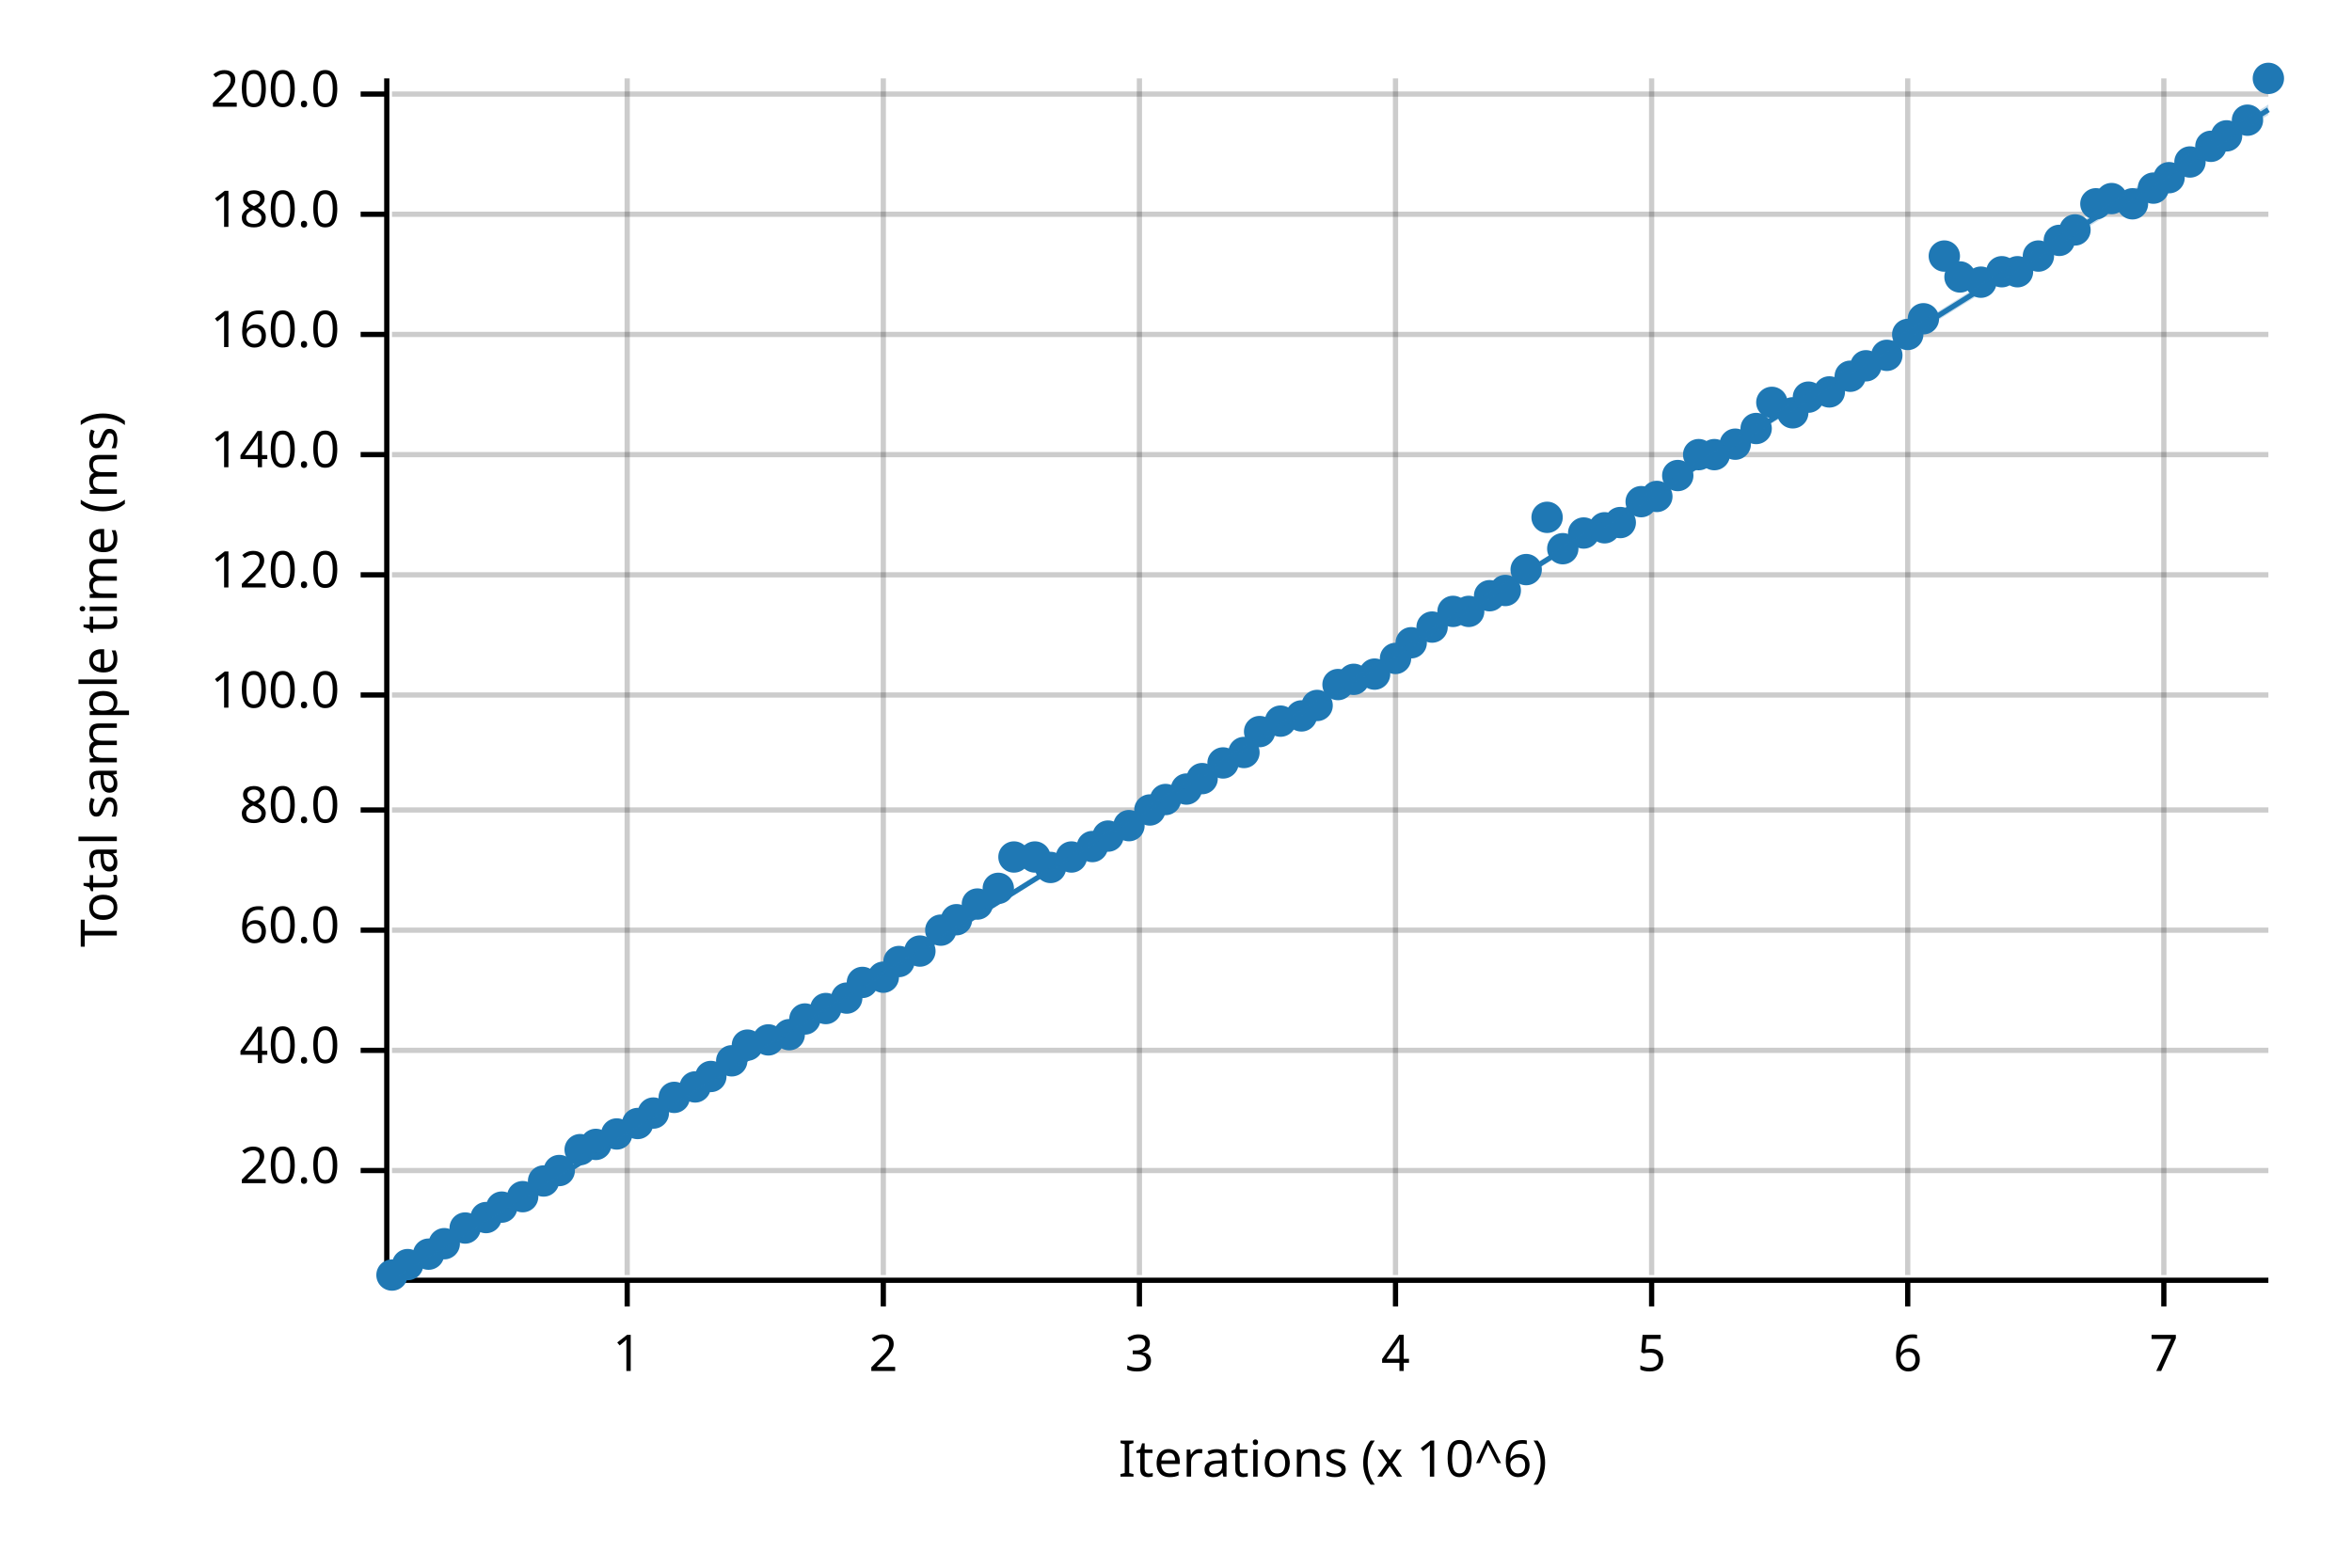
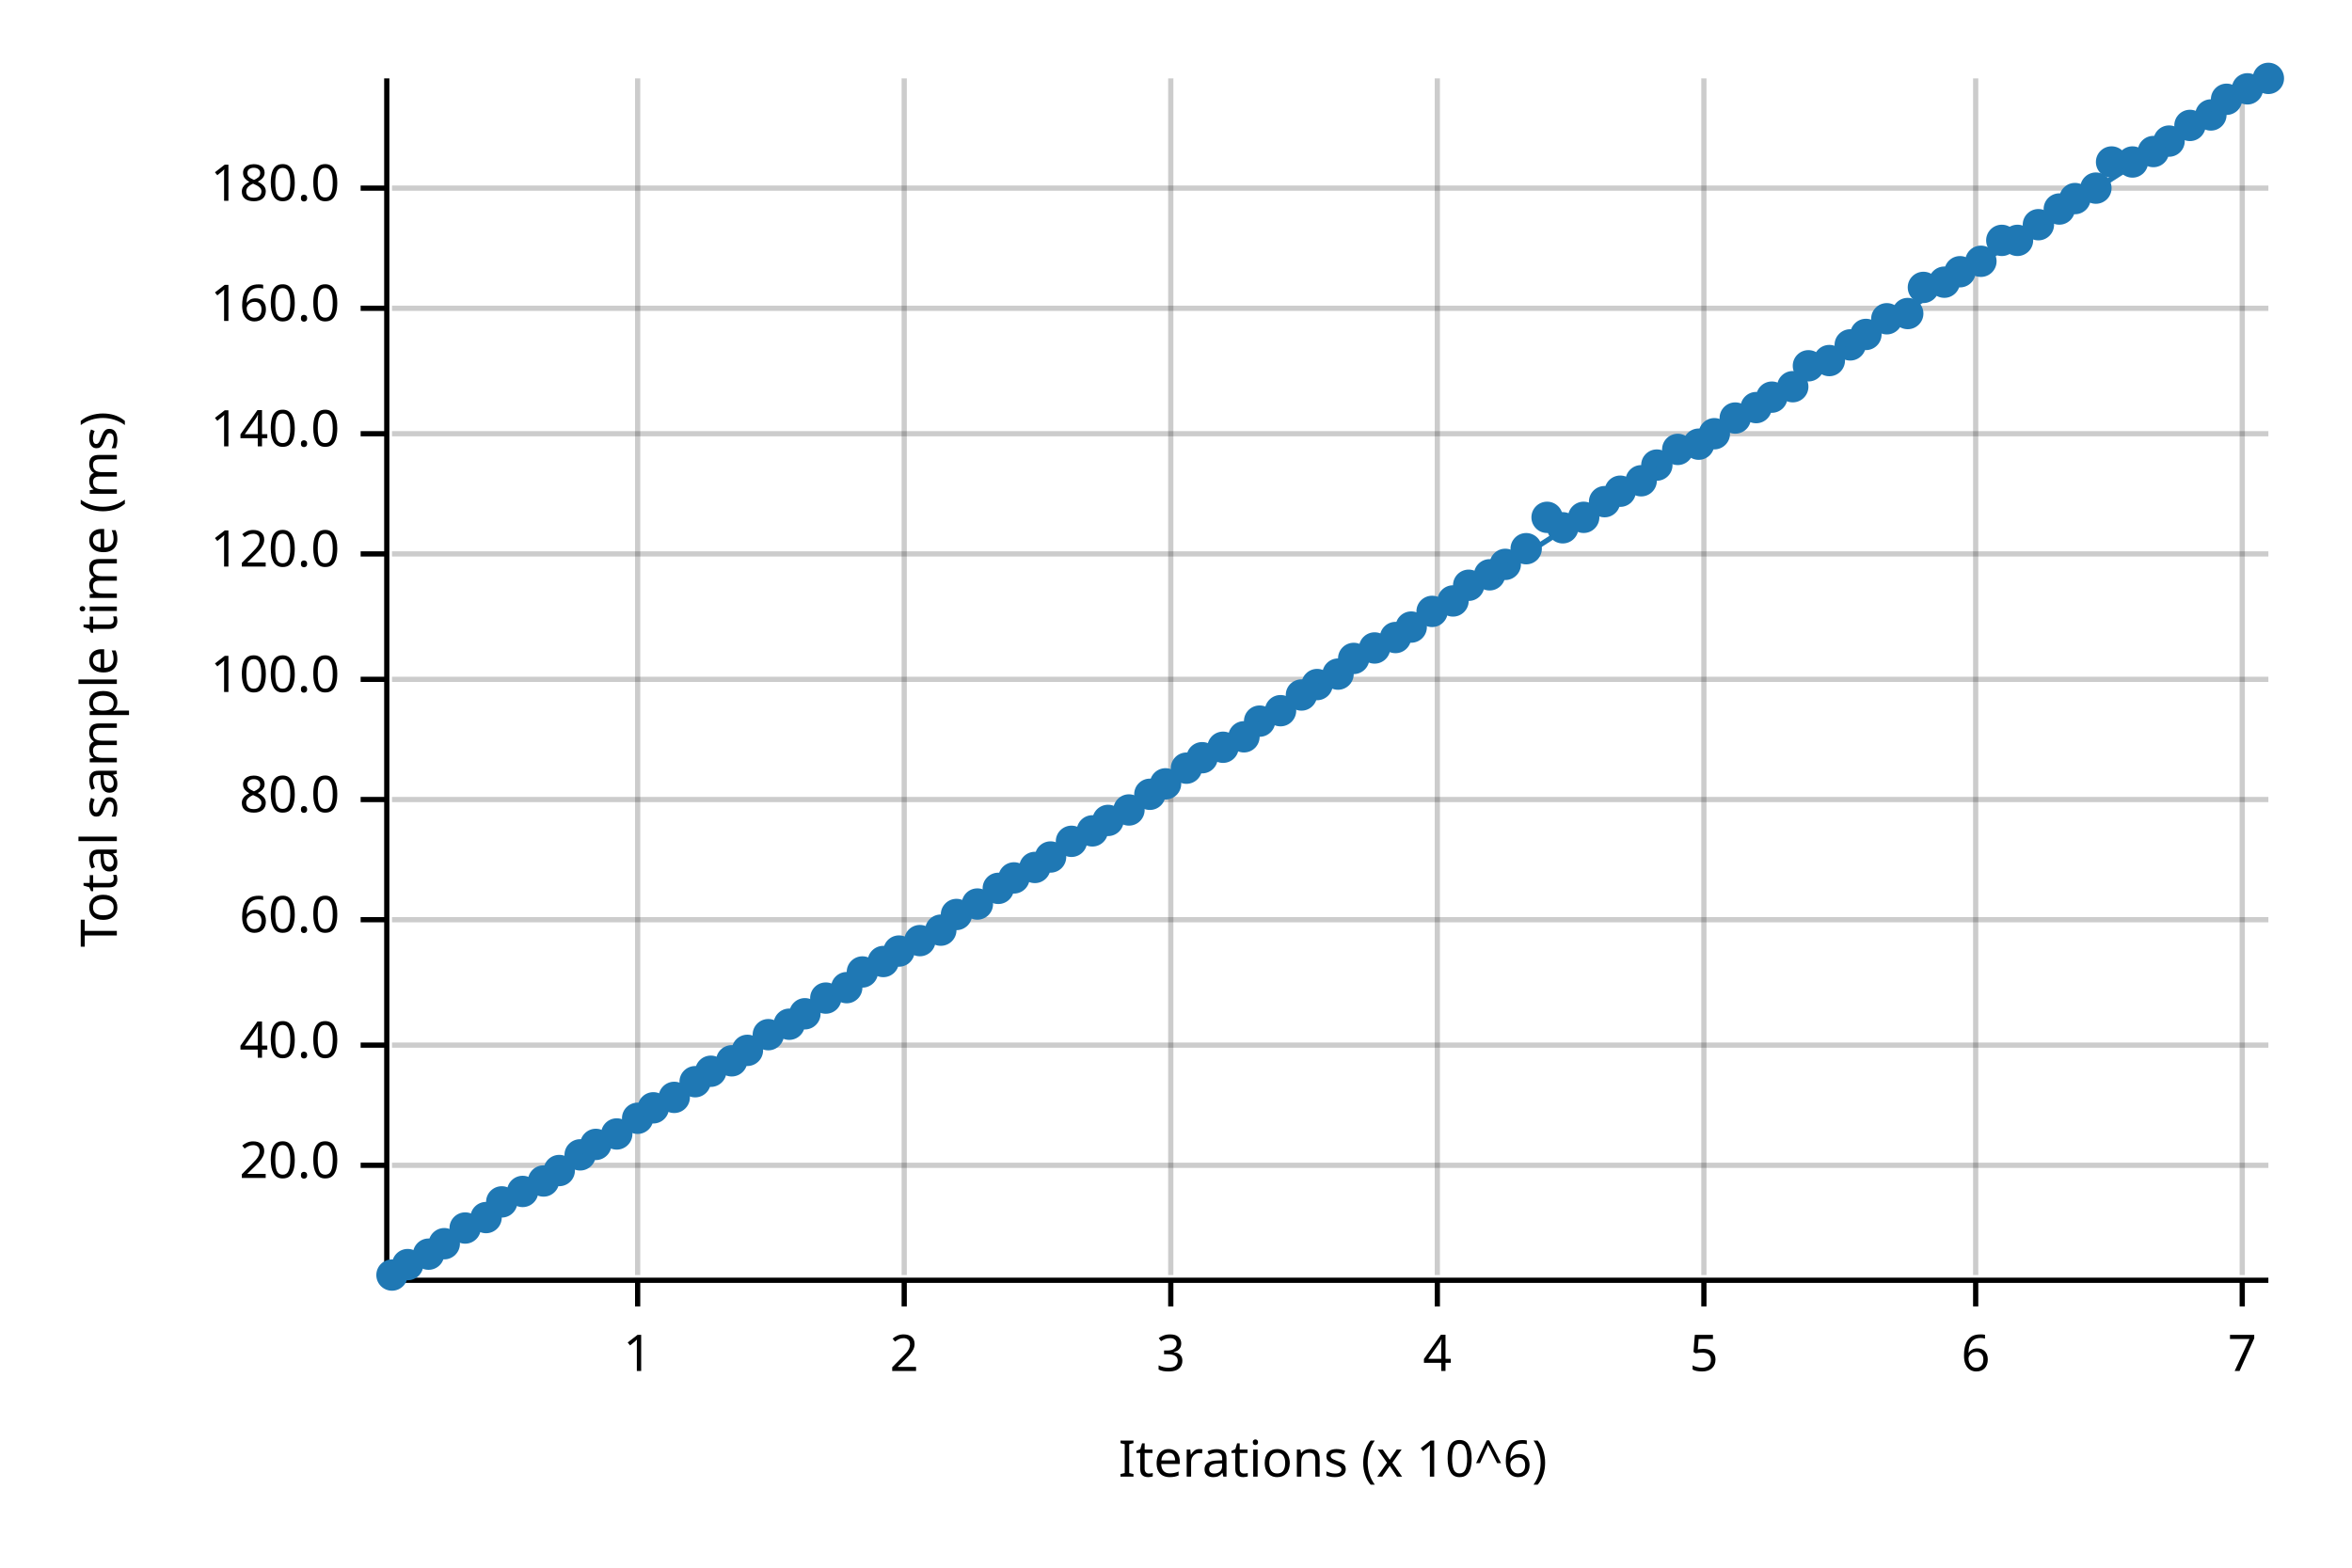
<svg xmlns="http://www.w3.org/2000/svg" width="450" height="300" viewBox="0 0 450 300">
  <text x="15" y="130" dy="0.76em" text-anchor="middle" font-family="sans-serif" font-size="9.677" opacity="1" fill="#000000" transform="rotate(270, 15, 130)">
Total sample time (ms)
</text>
  <text x="255" y="285" dy="-0.5ex" text-anchor="middle" font-family="sans-serif" font-size="9.677" opacity="1" fill="#000000">
Iterations (x 10^6)
</text>
-   <line opacity="0.2" stroke="#000000" stroke-width="1" x1="120" y1="244" x2="120" y2="15" />
-   <line opacity="0.2" stroke="#000000" stroke-width="1" x1="169" y1="244" x2="169" y2="15" />
-   <line opacity="0.2" stroke="#000000" stroke-width="1" x1="218" y1="244" x2="218" y2="15" />
-   <line opacity="0.2" stroke="#000000" stroke-width="1" x1="267" y1="244" x2="267" y2="15" />
-   <line opacity="0.2" stroke="#000000" stroke-width="1" x1="316" y1="244" x2="316" y2="15" />
-   <line opacity="0.2" stroke="#000000" stroke-width="1" x1="365" y1="244" x2="365" y2="15" />
-   <line opacity="0.2" stroke="#000000" stroke-width="1" x1="414" y1="244" x2="414" y2="15" />
-   <line opacity="0.2" stroke="#000000" stroke-width="1" x1="75" y1="224" x2="434" y2="224" />
-   <line opacity="0.2" stroke="#000000" stroke-width="1" x1="75" y1="201" x2="434" y2="201" />
-   <line opacity="0.2" stroke="#000000" stroke-width="1" x1="75" y1="178" x2="434" y2="178" />
-   <line opacity="0.2" stroke="#000000" stroke-width="1" x1="75" y1="155" x2="434" y2="155" />
-   <line opacity="0.2" stroke="#000000" stroke-width="1" x1="75" y1="133" x2="434" y2="133" />
-   <line opacity="0.2" stroke="#000000" stroke-width="1" x1="75" y1="110" x2="434" y2="110" />
-   <line opacity="0.2" stroke="#000000" stroke-width="1" x1="75" y1="87" x2="434" y2="87" />
-   <line opacity="0.2" stroke="#000000" stroke-width="1" x1="75" y1="64" x2="434" y2="64" />
-   <line opacity="0.2" stroke="#000000" stroke-width="1" x1="75" y1="41" x2="434" y2="41" />
-   <line opacity="0.2" stroke="#000000" stroke-width="1" x1="75" y1="18" x2="434" y2="18" />
+   <line opacity="0.2" stroke="#000000" stroke-width="1" x1="122" y1="244" x2="122" y2="15" />
+   <line opacity="0.2" stroke="#000000" stroke-width="1" x1="173" y1="244" x2="173" y2="15" />
+   <line opacity="0.2" stroke="#000000" stroke-width="1" x1="224" y1="244" x2="224" y2="15" />
+   <line opacity="0.2" stroke="#000000" stroke-width="1" x1="275" y1="244" x2="275" y2="15" />
+   <line opacity="0.2" stroke="#000000" stroke-width="1" x1="326" y1="244" x2="326" y2="15" />
+   <line opacity="0.2" stroke="#000000" stroke-width="1" x1="378" y1="244" x2="378" y2="15" />
+   <line opacity="0.2" stroke="#000000" stroke-width="1" x1="429" y1="244" x2="429" y2="15" />
+   <line opacity="0.2" stroke="#000000" stroke-width="1" x1="75" y1="223" x2="434" y2="223" />
+   <line opacity="0.2" stroke="#000000" stroke-width="1" x1="75" y1="200" x2="434" y2="200" />
+   <line opacity="0.2" stroke="#000000" stroke-width="1" x1="75" y1="176" x2="434" y2="176" />
+   <line opacity="0.2" stroke="#000000" stroke-width="1" x1="75" y1="153" x2="434" y2="153" />
+   <line opacity="0.2" stroke="#000000" stroke-width="1" x1="75" y1="130" x2="434" y2="130" />
+   <line opacity="0.2" stroke="#000000" stroke-width="1" x1="75" y1="106" x2="434" y2="106" />
+   <line opacity="0.2" stroke="#000000" stroke-width="1" x1="75" y1="83" x2="434" y2="83" />
+   <line opacity="0.2" stroke="#000000" stroke-width="1" x1="75" y1="59" x2="434" y2="59" />
+   <line opacity="0.2" stroke="#000000" stroke-width="1" x1="75" y1="36" x2="434" y2="36" />
  <polyline fill="none" opacity="1" stroke="#000000" stroke-width="1" points="74,15 74,244 " />
-   <text x="65" y="224" dy="0.5ex" text-anchor="end" font-family="sans-serif" font-size="9.677" opacity="1" fill="#000000">
+   <text x="65" y="223" dy="0.5ex" text-anchor="end" font-family="sans-serif" font-size="9.677" opacity="1" fill="#000000">
20.0
</text>
-   <polyline fill="none" opacity="1" stroke="#000000" stroke-width="1" points="69,224 74,224 " />
-   <text x="65" y="201" dy="0.5ex" text-anchor="end" font-family="sans-serif" font-size="9.677" opacity="1" fill="#000000">
+   <polyline fill="none" opacity="1" stroke="#000000" stroke-width="1" points="69,223 74,223 " />
+   <text x="65" y="200" dy="0.5ex" text-anchor="end" font-family="sans-serif" font-size="9.677" opacity="1" fill="#000000">
40.0
</text>
-   <polyline fill="none" opacity="1" stroke="#000000" stroke-width="1" points="69,201 74,201 " />
-   <text x="65" y="178" dy="0.5ex" text-anchor="end" font-family="sans-serif" font-size="9.677" opacity="1" fill="#000000">
+   <polyline fill="none" opacity="1" stroke="#000000" stroke-width="1" points="69,200 74,200 " />
+   <text x="65" y="176" dy="0.5ex" text-anchor="end" font-family="sans-serif" font-size="9.677" opacity="1" fill="#000000">
60.0
</text>
-   <polyline fill="none" opacity="1" stroke="#000000" stroke-width="1" points="69,178 74,178 " />
-   <text x="65" y="155" dy="0.5ex" text-anchor="end" font-family="sans-serif" font-size="9.677" opacity="1" fill="#000000">
+   <polyline fill="none" opacity="1" stroke="#000000" stroke-width="1" points="69,176 74,176 " />
+   <text x="65" y="153" dy="0.5ex" text-anchor="end" font-family="sans-serif" font-size="9.677" opacity="1" fill="#000000">
80.0
</text>
-   <polyline fill="none" opacity="1" stroke="#000000" stroke-width="1" points="69,155 74,155 " />
-   <text x="65" y="133" dy="0.5ex" text-anchor="end" font-family="sans-serif" font-size="9.677" opacity="1" fill="#000000">
+   <polyline fill="none" opacity="1" stroke="#000000" stroke-width="1" points="69,153 74,153 " />
+   <text x="65" y="130" dy="0.5ex" text-anchor="end" font-family="sans-serif" font-size="9.677" opacity="1" fill="#000000">
100.0
</text>
-   <polyline fill="none" opacity="1" stroke="#000000" stroke-width="1" points="69,133 74,133 " />
-   <text x="65" y="110" dy="0.5ex" text-anchor="end" font-family="sans-serif" font-size="9.677" opacity="1" fill="#000000">
+   <polyline fill="none" opacity="1" stroke="#000000" stroke-width="1" points="69,130 74,130 " />
+   <text x="65" y="106" dy="0.5ex" text-anchor="end" font-family="sans-serif" font-size="9.677" opacity="1" fill="#000000">
120.0
</text>
-   <polyline fill="none" opacity="1" stroke="#000000" stroke-width="1" points="69,110 74,110 " />
-   <text x="65" y="87" dy="0.5ex" text-anchor="end" font-family="sans-serif" font-size="9.677" opacity="1" fill="#000000">
+   <polyline fill="none" opacity="1" stroke="#000000" stroke-width="1" points="69,106 74,106 " />
+   <text x="65" y="83" dy="0.5ex" text-anchor="end" font-family="sans-serif" font-size="9.677" opacity="1" fill="#000000">
140.0
</text>
-   <polyline fill="none" opacity="1" stroke="#000000" stroke-width="1" points="69,87 74,87 " />
-   <text x="65" y="64" dy="0.5ex" text-anchor="end" font-family="sans-serif" font-size="9.677" opacity="1" fill="#000000">
+   <polyline fill="none" opacity="1" stroke="#000000" stroke-width="1" points="69,83 74,83 " />
+   <text x="65" y="59" dy="0.5ex" text-anchor="end" font-family="sans-serif" font-size="9.677" opacity="1" fill="#000000">
160.0
</text>
-   <polyline fill="none" opacity="1" stroke="#000000" stroke-width="1" points="69,64 74,64 " />
-   <text x="65" y="41" dy="0.5ex" text-anchor="end" font-family="sans-serif" font-size="9.677" opacity="1" fill="#000000">
+   <polyline fill="none" opacity="1" stroke="#000000" stroke-width="1" points="69,59 74,59 " />
+   <text x="65" y="36" dy="0.5ex" text-anchor="end" font-family="sans-serif" font-size="9.677" opacity="1" fill="#000000">
180.0
</text>
-   <polyline fill="none" opacity="1" stroke="#000000" stroke-width="1" points="69,41 74,41 " />
-   <text x="65" y="18" dy="0.5ex" text-anchor="end" font-family="sans-serif" font-size="9.677" opacity="1" fill="#000000">
- 200.0
- </text>
-   <polyline fill="none" opacity="1" stroke="#000000" stroke-width="1" points="69,18 74,18 " />
+   <polyline fill="none" opacity="1" stroke="#000000" stroke-width="1" points="69,36 74,36 " />
  <polyline fill="none" opacity="1" stroke="#000000" stroke-width="1" points="75,245 434,245 " />
-   <text x="120" y="255" dy="0.76em" text-anchor="middle" font-family="sans-serif" font-size="9.677" opacity="1" fill="#000000">
+   <text x="122" y="255" dy="0.76em" text-anchor="middle" font-family="sans-serif" font-size="9.677" opacity="1" fill="#000000">
1
</text>
-   <polyline fill="none" opacity="1" stroke="#000000" stroke-width="1" points="120,245 120,250 " />
-   <text x="169" y="255" dy="0.76em" text-anchor="middle" font-family="sans-serif" font-size="9.677" opacity="1" fill="#000000">
+   <polyline fill="none" opacity="1" stroke="#000000" stroke-width="1" points="122,245 122,250 " />
+   <text x="173" y="255" dy="0.76em" text-anchor="middle" font-family="sans-serif" font-size="9.677" opacity="1" fill="#000000">
2
</text>
-   <polyline fill="none" opacity="1" stroke="#000000" stroke-width="1" points="169,245 169,250 " />
-   <text x="218" y="255" dy="0.76em" text-anchor="middle" font-family="sans-serif" font-size="9.677" opacity="1" fill="#000000">
+   <polyline fill="none" opacity="1" stroke="#000000" stroke-width="1" points="173,245 173,250 " />
+   <text x="224" y="255" dy="0.76em" text-anchor="middle" font-family="sans-serif" font-size="9.677" opacity="1" fill="#000000">
3
</text>
-   <polyline fill="none" opacity="1" stroke="#000000" stroke-width="1" points="218,245 218,250 " />
-   <text x="267" y="255" dy="0.76em" text-anchor="middle" font-family="sans-serif" font-size="9.677" opacity="1" fill="#000000">
+   <polyline fill="none" opacity="1" stroke="#000000" stroke-width="1" points="224,245 224,250 " />
+   <text x="275" y="255" dy="0.76em" text-anchor="middle" font-family="sans-serif" font-size="9.677" opacity="1" fill="#000000">
4
</text>
-   <polyline fill="none" opacity="1" stroke="#000000" stroke-width="1" points="267,245 267,250 " />
-   <text x="316" y="255" dy="0.76em" text-anchor="middle" font-family="sans-serif" font-size="9.677" opacity="1" fill="#000000">
+   <polyline fill="none" opacity="1" stroke="#000000" stroke-width="1" points="275,245 275,250 " />
+   <text x="326" y="255" dy="0.76em" text-anchor="middle" font-family="sans-serif" font-size="9.677" opacity="1" fill="#000000">
5
</text>
-   <polyline fill="none" opacity="1" stroke="#000000" stroke-width="1" points="316,245 316,250 " />
-   <text x="365" y="255" dy="0.76em" text-anchor="middle" font-family="sans-serif" font-size="9.677" opacity="1" fill="#000000">
+   <polyline fill="none" opacity="1" stroke="#000000" stroke-width="1" points="326,245 326,250 " />
+   <text x="378" y="255" dy="0.76em" text-anchor="middle" font-family="sans-serif" font-size="9.677" opacity="1" fill="#000000">
6
</text>
-   <polyline fill="none" opacity="1" stroke="#000000" stroke-width="1" points="365,245 365,250 " />
-   <text x="414" y="255" dy="0.76em" text-anchor="middle" font-family="sans-serif" font-size="9.677" opacity="1" fill="#000000">
+   <polyline fill="none" opacity="1" stroke="#000000" stroke-width="1" points="378,245 378,250 " />
+   <text x="429" y="255" dy="0.76em" text-anchor="middle" font-family="sans-serif" font-size="9.677" opacity="1" fill="#000000">
7
</text>
-   <polyline fill="none" opacity="1" stroke="#000000" stroke-width="1" points="414,245 414,250 " />
+   <polyline fill="none" opacity="1" stroke="#000000" stroke-width="1" points="429,245 429,250 " />
  <circle cx="75" cy="244" r="3" opacity="1" fill="#1F78B4" stroke="none" stroke-width="1" />
  <circle cx="78" cy="242" r="3" opacity="1" fill="#1F78B4" stroke="none" stroke-width="1" />
  <circle cx="82" cy="240" r="3" opacity="1" fill="#1F78B4" stroke="none" stroke-width="1" />
  <circle cx="85" cy="238" r="3" opacity="1" fill="#1F78B4" stroke="none" stroke-width="1" />
  <circle cx="89" cy="235" r="3" opacity="1" fill="#1F78B4" stroke="none" stroke-width="1" />
  <circle cx="93" cy="233" r="3" opacity="1" fill="#1F78B4" stroke="none" stroke-width="1" />
-   <circle cx="96" cy="231" r="3" opacity="1" fill="#1F78B4" stroke="none" stroke-width="1" />
-   <circle cx="100" cy="229" r="3" opacity="1" fill="#1F78B4" stroke="none" stroke-width="1" />
+   <circle cx="96" cy="230" r="3" opacity="1" fill="#1F78B4" stroke="none" stroke-width="1" />
+   <circle cx="100" cy="228" r="3" opacity="1" fill="#1F78B4" stroke="none" stroke-width="1" />
  <circle cx="104" cy="226" r="3" opacity="1" fill="#1F78B4" stroke="none" stroke-width="1" />
  <circle cx="107" cy="224" r="3" opacity="1" fill="#1F78B4" stroke="none" stroke-width="1" />
-   <circle cx="111" cy="220" r="3" opacity="1" fill="#1F78B4" stroke="none" stroke-width="1" />
+   <circle cx="111" cy="221" r="3" opacity="1" fill="#1F78B4" stroke="none" stroke-width="1" />
  <circle cx="114" cy="219" r="3" opacity="1" fill="#1F78B4" stroke="none" stroke-width="1" />
  <circle cx="118" cy="217" r="3" opacity="1" fill="#1F78B4" stroke="none" stroke-width="1" />
-   <circle cx="122" cy="215" r="3" opacity="1" fill="#1F78B4" stroke="none" stroke-width="1" />
-   <circle cx="125" cy="213" r="3" opacity="1" fill="#1F78B4" stroke="none" stroke-width="1" />
+   <circle cx="122" cy="214" r="3" opacity="1" fill="#1F78B4" stroke="none" stroke-width="1" />
+   <circle cx="125" cy="212" r="3" opacity="1" fill="#1F78B4" stroke="none" stroke-width="1" />
  <circle cx="129" cy="210" r="3" opacity="1" fill="#1F78B4" stroke="none" stroke-width="1" />
-   <circle cx="133" cy="208" r="3" opacity="1" fill="#1F78B4" stroke="none" stroke-width="1" />
-   <circle cx="136" cy="206" r="3" opacity="1" fill="#1F78B4" stroke="none" stroke-width="1" />
+   <circle cx="133" cy="207" r="3" opacity="1" fill="#1F78B4" stroke="none" stroke-width="1" />
+   <circle cx="136" cy="205" r="3" opacity="1" fill="#1F78B4" stroke="none" stroke-width="1" />
  <circle cx="140" cy="203" r="3" opacity="1" fill="#1F78B4" stroke="none" stroke-width="1" />
-   <circle cx="143" cy="200" r="3" opacity="1" fill="#1F78B4" stroke="none" stroke-width="1" />
-   <circle cx="147" cy="199" r="3" opacity="1" fill="#1F78B4" stroke="none" stroke-width="1" />
-   <circle cx="151" cy="198" r="3" opacity="1" fill="#1F78B4" stroke="none" stroke-width="1" />
-   <circle cx="154" cy="195" r="3" opacity="1" fill="#1F78B4" stroke="none" stroke-width="1" />
-   <circle cx="158" cy="193" r="3" opacity="1" fill="#1F78B4" stroke="none" stroke-width="1" />
-   <circle cx="162" cy="191" r="3" opacity="1" fill="#1F78B4" stroke="none" stroke-width="1" />
-   <circle cx="165" cy="188" r="3" opacity="1" fill="#1F78B4" stroke="none" stroke-width="1" />
-   <circle cx="169" cy="187" r="3" opacity="1" fill="#1F78B4" stroke="none" stroke-width="1" />
-   <circle cx="172" cy="184" r="3" opacity="1" fill="#1F78B4" stroke="none" stroke-width="1" />
-   <circle cx="176" cy="182" r="3" opacity="1" fill="#1F78B4" stroke="none" stroke-width="1" />
+   <circle cx="143" cy="201" r="3" opacity="1" fill="#1F78B4" stroke="none" stroke-width="1" />
+   <circle cx="147" cy="198" r="3" opacity="1" fill="#1F78B4" stroke="none" stroke-width="1" />
+   <circle cx="151" cy="196" r="3" opacity="1" fill="#1F78B4" stroke="none" stroke-width="1" />
+   <circle cx="154" cy="194" r="3" opacity="1" fill="#1F78B4" stroke="none" stroke-width="1" />
+   <circle cx="158" cy="191" r="3" opacity="1" fill="#1F78B4" stroke="none" stroke-width="1" />
+   <circle cx="162" cy="189" r="3" opacity="1" fill="#1F78B4" stroke="none" stroke-width="1" />
+   <circle cx="165" cy="186" r="3" opacity="1" fill="#1F78B4" stroke="none" stroke-width="1" />
+   <circle cx="169" cy="184" r="3" opacity="1" fill="#1F78B4" stroke="none" stroke-width="1" />
+   <circle cx="172" cy="182" r="3" opacity="1" fill="#1F78B4" stroke="none" stroke-width="1" />
+   <circle cx="176" cy="180" r="3" opacity="1" fill="#1F78B4" stroke="none" stroke-width="1" />
  <circle cx="180" cy="178" r="3" opacity="1" fill="#1F78B4" stroke="none" stroke-width="1" />
-   <circle cx="183" cy="176" r="3" opacity="1" fill="#1F78B4" stroke="none" stroke-width="1" />
+   <circle cx="183" cy="175" r="3" opacity="1" fill="#1F78B4" stroke="none" stroke-width="1" />
  <circle cx="187" cy="173" r="3" opacity="1" fill="#1F78B4" stroke="none" stroke-width="1" />
  <circle cx="191" cy="170" r="3" opacity="1" fill="#1F78B4" stroke="none" stroke-width="1" />
-   <circle cx="194" cy="164" r="3" opacity="1" fill="#1F78B4" stroke="none" stroke-width="1" />
-   <circle cx="198" cy="164" r="3" opacity="1" fill="#1F78B4" stroke="none" stroke-width="1" />
-   <circle cx="201" cy="166" r="3" opacity="1" fill="#1F78B4" stroke="none" stroke-width="1" />
-   <circle cx="205" cy="164" r="3" opacity="1" fill="#1F78B4" stroke="none" stroke-width="1" />
-   <circle cx="209" cy="162" r="3" opacity="1" fill="#1F78B4" stroke="none" stroke-width="1" />
-   <circle cx="212" cy="160" r="3" opacity="1" fill="#1F78B4" stroke="none" stroke-width="1" />
-   <circle cx="216" cy="158" r="3" opacity="1" fill="#1F78B4" stroke="none" stroke-width="1" />
-   <circle cx="220" cy="155" r="3" opacity="1" fill="#1F78B4" stroke="none" stroke-width="1" />
-   <circle cx="223" cy="153" r="3" opacity="1" fill="#1F78B4" stroke="none" stroke-width="1" />
-   <circle cx="227" cy="151" r="3" opacity="1" fill="#1F78B4" stroke="none" stroke-width="1" />
-   <circle cx="230" cy="149" r="3" opacity="1" fill="#1F78B4" stroke="none" stroke-width="1" />
-   <circle cx="234" cy="146" r="3" opacity="1" fill="#1F78B4" stroke="none" stroke-width="1" />
-   <circle cx="238" cy="144" r="3" opacity="1" fill="#1F78B4" stroke="none" stroke-width="1" />
-   <circle cx="241" cy="140" r="3" opacity="1" fill="#1F78B4" stroke="none" stroke-width="1" />
-   <circle cx="245" cy="138" r="3" opacity="1" fill="#1F78B4" stroke="none" stroke-width="1" />
-   <circle cx="249" cy="137" r="3" opacity="1" fill="#1F78B4" stroke="none" stroke-width="1" />
-   <circle cx="252" cy="135" r="3" opacity="1" fill="#1F78B4" stroke="none" stroke-width="1" />
-   <circle cx="256" cy="131" r="3" opacity="1" fill="#1F78B4" stroke="none" stroke-width="1" />
-   <circle cx="259" cy="130" r="3" opacity="1" fill="#1F78B4" stroke="none" stroke-width="1" />
-   <circle cx="263" cy="129" r="3" opacity="1" fill="#1F78B4" stroke="none" stroke-width="1" />
-   <circle cx="267" cy="126" r="3" opacity="1" fill="#1F78B4" stroke="none" stroke-width="1" />
-   <circle cx="270" cy="123" r="3" opacity="1" fill="#1F78B4" stroke="none" stroke-width="1" />
-   <circle cx="274" cy="120" r="3" opacity="1" fill="#1F78B4" stroke="none" stroke-width="1" />
-   <circle cx="278" cy="117" r="3" opacity="1" fill="#1F78B4" stroke="none" stroke-width="1" />
-   <circle cx="281" cy="117" r="3" opacity="1" fill="#1F78B4" stroke="none" stroke-width="1" />
-   <circle cx="285" cy="114" r="3" opacity="1" fill="#1F78B4" stroke="none" stroke-width="1" />
-   <circle cx="288" cy="113" r="3" opacity="1" fill="#1F78B4" stroke="none" stroke-width="1" />
-   <circle cx="292" cy="109" r="3" opacity="1" fill="#1F78B4" stroke="none" stroke-width="1" />
+   <circle cx="194" cy="168" r="3" opacity="1" fill="#1F78B4" stroke="none" stroke-width="1" />
+   <circle cx="198" cy="166" r="3" opacity="1" fill="#1F78B4" stroke="none" stroke-width="1" />
+   <circle cx="201" cy="164" r="3" opacity="1" fill="#1F78B4" stroke="none" stroke-width="1" />
+   <circle cx="205" cy="161" r="3" opacity="1" fill="#1F78B4" stroke="none" stroke-width="1" />
+   <circle cx="209" cy="159" r="3" opacity="1" fill="#1F78B4" stroke="none" stroke-width="1" />
+   <circle cx="212" cy="157" r="3" opacity="1" fill="#1F78B4" stroke="none" stroke-width="1" />
+   <circle cx="216" cy="155" r="3" opacity="1" fill="#1F78B4" stroke="none" stroke-width="1" />
+   <circle cx="220" cy="152" r="3" opacity="1" fill="#1F78B4" stroke="none" stroke-width="1" />
+   <circle cx="223" cy="150" r="3" opacity="1" fill="#1F78B4" stroke="none" stroke-width="1" />
+   <circle cx="227" cy="147" r="3" opacity="1" fill="#1F78B4" stroke="none" stroke-width="1" />
+   <circle cx="230" cy="145" r="3" opacity="1" fill="#1F78B4" stroke="none" stroke-width="1" />
+   <circle cx="234" cy="143" r="3" opacity="1" fill="#1F78B4" stroke="none" stroke-width="1" />
+   <circle cx="238" cy="141" r="3" opacity="1" fill="#1F78B4" stroke="none" stroke-width="1" />
+   <circle cx="241" cy="138" r="3" opacity="1" fill="#1F78B4" stroke="none" stroke-width="1" />
+   <circle cx="245" cy="136" r="3" opacity="1" fill="#1F78B4" stroke="none" stroke-width="1" />
+   <circle cx="249" cy="133" r="3" opacity="1" fill="#1F78B4" stroke="none" stroke-width="1" />
+   <circle cx="252" cy="131" r="3" opacity="1" fill="#1F78B4" stroke="none" stroke-width="1" />
+   <circle cx="256" cy="129" r="3" opacity="1" fill="#1F78B4" stroke="none" stroke-width="1" />
+   <circle cx="259" cy="126" r="3" opacity="1" fill="#1F78B4" stroke="none" stroke-width="1" />
+   <circle cx="263" cy="124" r="3" opacity="1" fill="#1F78B4" stroke="none" stroke-width="1" />
+   <circle cx="267" cy="122" r="3" opacity="1" fill="#1F78B4" stroke="none" stroke-width="1" />
+   <circle cx="270" cy="120" r="3" opacity="1" fill="#1F78B4" stroke="none" stroke-width="1" />
+   <circle cx="274" cy="117" r="3" opacity="1" fill="#1F78B4" stroke="none" stroke-width="1" />
+   <circle cx="278" cy="115" r="3" opacity="1" fill="#1F78B4" stroke="none" stroke-width="1" />
+   <circle cx="281" cy="112" r="3" opacity="1" fill="#1F78B4" stroke="none" stroke-width="1" />
+   <circle cx="285" cy="110" r="3" opacity="1" fill="#1F78B4" stroke="none" stroke-width="1" />
+   <circle cx="288" cy="108" r="3" opacity="1" fill="#1F78B4" stroke="none" stroke-width="1" />
+   <circle cx="292" cy="105" r="3" opacity="1" fill="#1F78B4" stroke="none" stroke-width="1" />
  <circle cx="296" cy="99" r="3" opacity="1" fill="#1F78B4" stroke="none" stroke-width="1" />
-   <circle cx="299" cy="105" r="3" opacity="1" fill="#1F78B4" stroke="none" stroke-width="1" />
-   <circle cx="303" cy="102" r="3" opacity="1" fill="#1F78B4" stroke="none" stroke-width="1" />
-   <circle cx="307" cy="101" r="3" opacity="1" fill="#1F78B4" stroke="none" stroke-width="1" />
-   <circle cx="310" cy="100" r="3" opacity="1" fill="#1F78B4" stroke="none" stroke-width="1" />
-   <circle cx="314" cy="96" r="3" opacity="1" fill="#1F78B4" stroke="none" stroke-width="1" />
-   <circle cx="317" cy="95" r="3" opacity="1" fill="#1F78B4" stroke="none" stroke-width="1" />
-   <circle cx="321" cy="91" r="3" opacity="1" fill="#1F78B4" stroke="none" stroke-width="1" />
-   <circle cx="325" cy="87" r="3" opacity="1" fill="#1F78B4" stroke="none" stroke-width="1" />
-   <circle cx="328" cy="87" r="3" opacity="1" fill="#1F78B4" stroke="none" stroke-width="1" />
-   <circle cx="332" cy="85" r="3" opacity="1" fill="#1F78B4" stroke="none" stroke-width="1" />
-   <circle cx="336" cy="82" r="3" opacity="1" fill="#1F78B4" stroke="none" stroke-width="1" />
-   <circle cx="339" cy="77" r="3" opacity="1" fill="#1F78B4" stroke="none" stroke-width="1" />
-   <circle cx="343" cy="79" r="3" opacity="1" fill="#1F78B4" stroke="none" stroke-width="1" />
-   <circle cx="346" cy="76" r="3" opacity="1" fill="#1F78B4" stroke="none" stroke-width="1" />
-   <circle cx="350" cy="75" r="3" opacity="1" fill="#1F78B4" stroke="none" stroke-width="1" />
-   <circle cx="354" cy="72" r="3" opacity="1" fill="#1F78B4" stroke="none" stroke-width="1" />
-   <circle cx="357" cy="70" r="3" opacity="1" fill="#1F78B4" stroke="none" stroke-width="1" />
-   <circle cx="361" cy="68" r="3" opacity="1" fill="#1F78B4" stroke="none" stroke-width="1" />
-   <circle cx="365" cy="64" r="3" opacity="1" fill="#1F78B4" stroke="none" stroke-width="1" />
-   <circle cx="368" cy="61" r="3" opacity="1" fill="#1F78B4" stroke="none" stroke-width="1" />
-   <circle cx="372" cy="49" r="3" opacity="1" fill="#1F78B4" stroke="none" stroke-width="1" />
-   <circle cx="375" cy="53" r="3" opacity="1" fill="#1F78B4" stroke="none" stroke-width="1" />
-   <circle cx="379" cy="54" r="3" opacity="1" fill="#1F78B4" stroke="none" stroke-width="1" />
-   <circle cx="383" cy="52" r="3" opacity="1" fill="#1F78B4" stroke="none" stroke-width="1" />
-   <circle cx="386" cy="52" r="3" opacity="1" fill="#1F78B4" stroke="none" stroke-width="1" />
-   <circle cx="390" cy="49" r="3" opacity="1" fill="#1F78B4" stroke="none" stroke-width="1" />
-   <circle cx="394" cy="46" r="3" opacity="1" fill="#1F78B4" stroke="none" stroke-width="1" />
-   <circle cx="397" cy="44" r="3" opacity="1" fill="#1F78B4" stroke="none" stroke-width="1" />
-   <circle cx="401" cy="39" r="3" opacity="1" fill="#1F78B4" stroke="none" stroke-width="1" />
-   <circle cx="404" cy="38" r="3" opacity="1" fill="#1F78B4" stroke="none" stroke-width="1" />
-   <circle cx="408" cy="39" r="3" opacity="1" fill="#1F78B4" stroke="none" stroke-width="1" />
-   <circle cx="412" cy="36" r="3" opacity="1" fill="#1F78B4" stroke="none" stroke-width="1" />
-   <circle cx="415" cy="34" r="3" opacity="1" fill="#1F78B4" stroke="none" stroke-width="1" />
-   <circle cx="419" cy="31" r="3" opacity="1" fill="#1F78B4" stroke="none" stroke-width="1" />
-   <circle cx="423" cy="28" r="3" opacity="1" fill="#1F78B4" stroke="none" stroke-width="1" />
-   <circle cx="426" cy="26" r="3" opacity="1" fill="#1F78B4" stroke="none" stroke-width="1" />
-   <circle cx="430" cy="23" r="3" opacity="1" fill="#1F78B4" stroke="none" stroke-width="1" />
+   <circle cx="299" cy="101" r="3" opacity="1" fill="#1F78B4" stroke="none" stroke-width="1" />
+   <circle cx="303" cy="99" r="3" opacity="1" fill="#1F78B4" stroke="none" stroke-width="1" />
+   <circle cx="307" cy="96" r="3" opacity="1" fill="#1F78B4" stroke="none" stroke-width="1" />
+   <circle cx="310" cy="94" r="3" opacity="1" fill="#1F78B4" stroke="none" stroke-width="1" />
+   <circle cx="314" cy="92" r="3" opacity="1" fill="#1F78B4" stroke="none" stroke-width="1" />
+   <circle cx="317" cy="89" r="3" opacity="1" fill="#1F78B4" stroke="none" stroke-width="1" />
+   <circle cx="321" cy="86" r="3" opacity="1" fill="#1F78B4" stroke="none" stroke-width="1" />
+   <circle cx="325" cy="85" r="3" opacity="1" fill="#1F78B4" stroke="none" stroke-width="1" />
+   <circle cx="328" cy="83" r="3" opacity="1" fill="#1F78B4" stroke="none" stroke-width="1" />
+   <circle cx="332" cy="80" r="3" opacity="1" fill="#1F78B4" stroke="none" stroke-width="1" />
+   <circle cx="336" cy="78" r="3" opacity="1" fill="#1F78B4" stroke="none" stroke-width="1" />
+   <circle cx="339" cy="76" r="3" opacity="1" fill="#1F78B4" stroke="none" stroke-width="1" />
+   <circle cx="343" cy="74" r="3" opacity="1" fill="#1F78B4" stroke="none" stroke-width="1" />
+   <circle cx="346" cy="70" r="3" opacity="1" fill="#1F78B4" stroke="none" stroke-width="1" />
+   <circle cx="350" cy="69" r="3" opacity="1" fill="#1F78B4" stroke="none" stroke-width="1" />
+   <circle cx="354" cy="66" r="3" opacity="1" fill="#1F78B4" stroke="none" stroke-width="1" />
+   <circle cx="357" cy="64" r="3" opacity="1" fill="#1F78B4" stroke="none" stroke-width="1" />
+   <circle cx="361" cy="61" r="3" opacity="1" fill="#1F78B4" stroke="none" stroke-width="1" />
+   <circle cx="365" cy="60" r="3" opacity="1" fill="#1F78B4" stroke="none" stroke-width="1" />
+   <circle cx="368" cy="55" r="3" opacity="1" fill="#1F78B4" stroke="none" stroke-width="1" />
+   <circle cx="372" cy="54" r="3" opacity="1" fill="#1F78B4" stroke="none" stroke-width="1" />
+   <circle cx="375" cy="52" r="3" opacity="1" fill="#1F78B4" stroke="none" stroke-width="1" />
+   <circle cx="379" cy="50" r="3" opacity="1" fill="#1F78B4" stroke="none" stroke-width="1" />
+   <circle cx="383" cy="46" r="3" opacity="1" fill="#1F78B4" stroke="none" stroke-width="1" />
+   <circle cx="386" cy="46" r="3" opacity="1" fill="#1F78B4" stroke="none" stroke-width="1" />
+   <circle cx="390" cy="43" r="3" opacity="1" fill="#1F78B4" stroke="none" stroke-width="1" />
+   <circle cx="394" cy="40" r="3" opacity="1" fill="#1F78B4" stroke="none" stroke-width="1" />
+   <circle cx="397" cy="38" r="3" opacity="1" fill="#1F78B4" stroke="none" stroke-width="1" />
+   <circle cx="401" cy="36" r="3" opacity="1" fill="#1F78B4" stroke="none" stroke-width="1" />
+   <circle cx="404" cy="31" r="3" opacity="1" fill="#1F78B4" stroke="none" stroke-width="1" />
+   <circle cx="408" cy="31" r="3" opacity="1" fill="#1F78B4" stroke="none" stroke-width="1" />
+   <circle cx="412" cy="29" r="3" opacity="1" fill="#1F78B4" stroke="none" stroke-width="1" />
+   <circle cx="415" cy="27" r="3" opacity="1" fill="#1F78B4" stroke="none" stroke-width="1" />
+   <circle cx="419" cy="24" r="3" opacity="1" fill="#1F78B4" stroke="none" stroke-width="1" />
+   <circle cx="423" cy="22" r="3" opacity="1" fill="#1F78B4" stroke="none" stroke-width="1" />
+   <circle cx="426" cy="19" r="3" opacity="1" fill="#1F78B4" stroke="none" stroke-width="1" />
+   <circle cx="430" cy="17" r="3" opacity="1" fill="#1F78B4" stroke="none" stroke-width="1" />
  <circle cx="434" cy="15" r="3" opacity="1" fill="#1F78B4" stroke="none" stroke-width="1" />
-   <polyline fill="none" opacity="1" stroke="#1F78B4" stroke-width="1" points="75,245 434,21 " />
-   <polygon opacity="0.25" fill="#1F78B4" points="75,245 434,22 434,20 " />
+   <polyline fill="none" opacity="1" stroke="#1F78B4" stroke-width="1" points="75,245 434,15 " />
+   <polygon opacity="0.25" fill="#1F78B4" points="75,245 434,15 434,15 " />
</svg>
